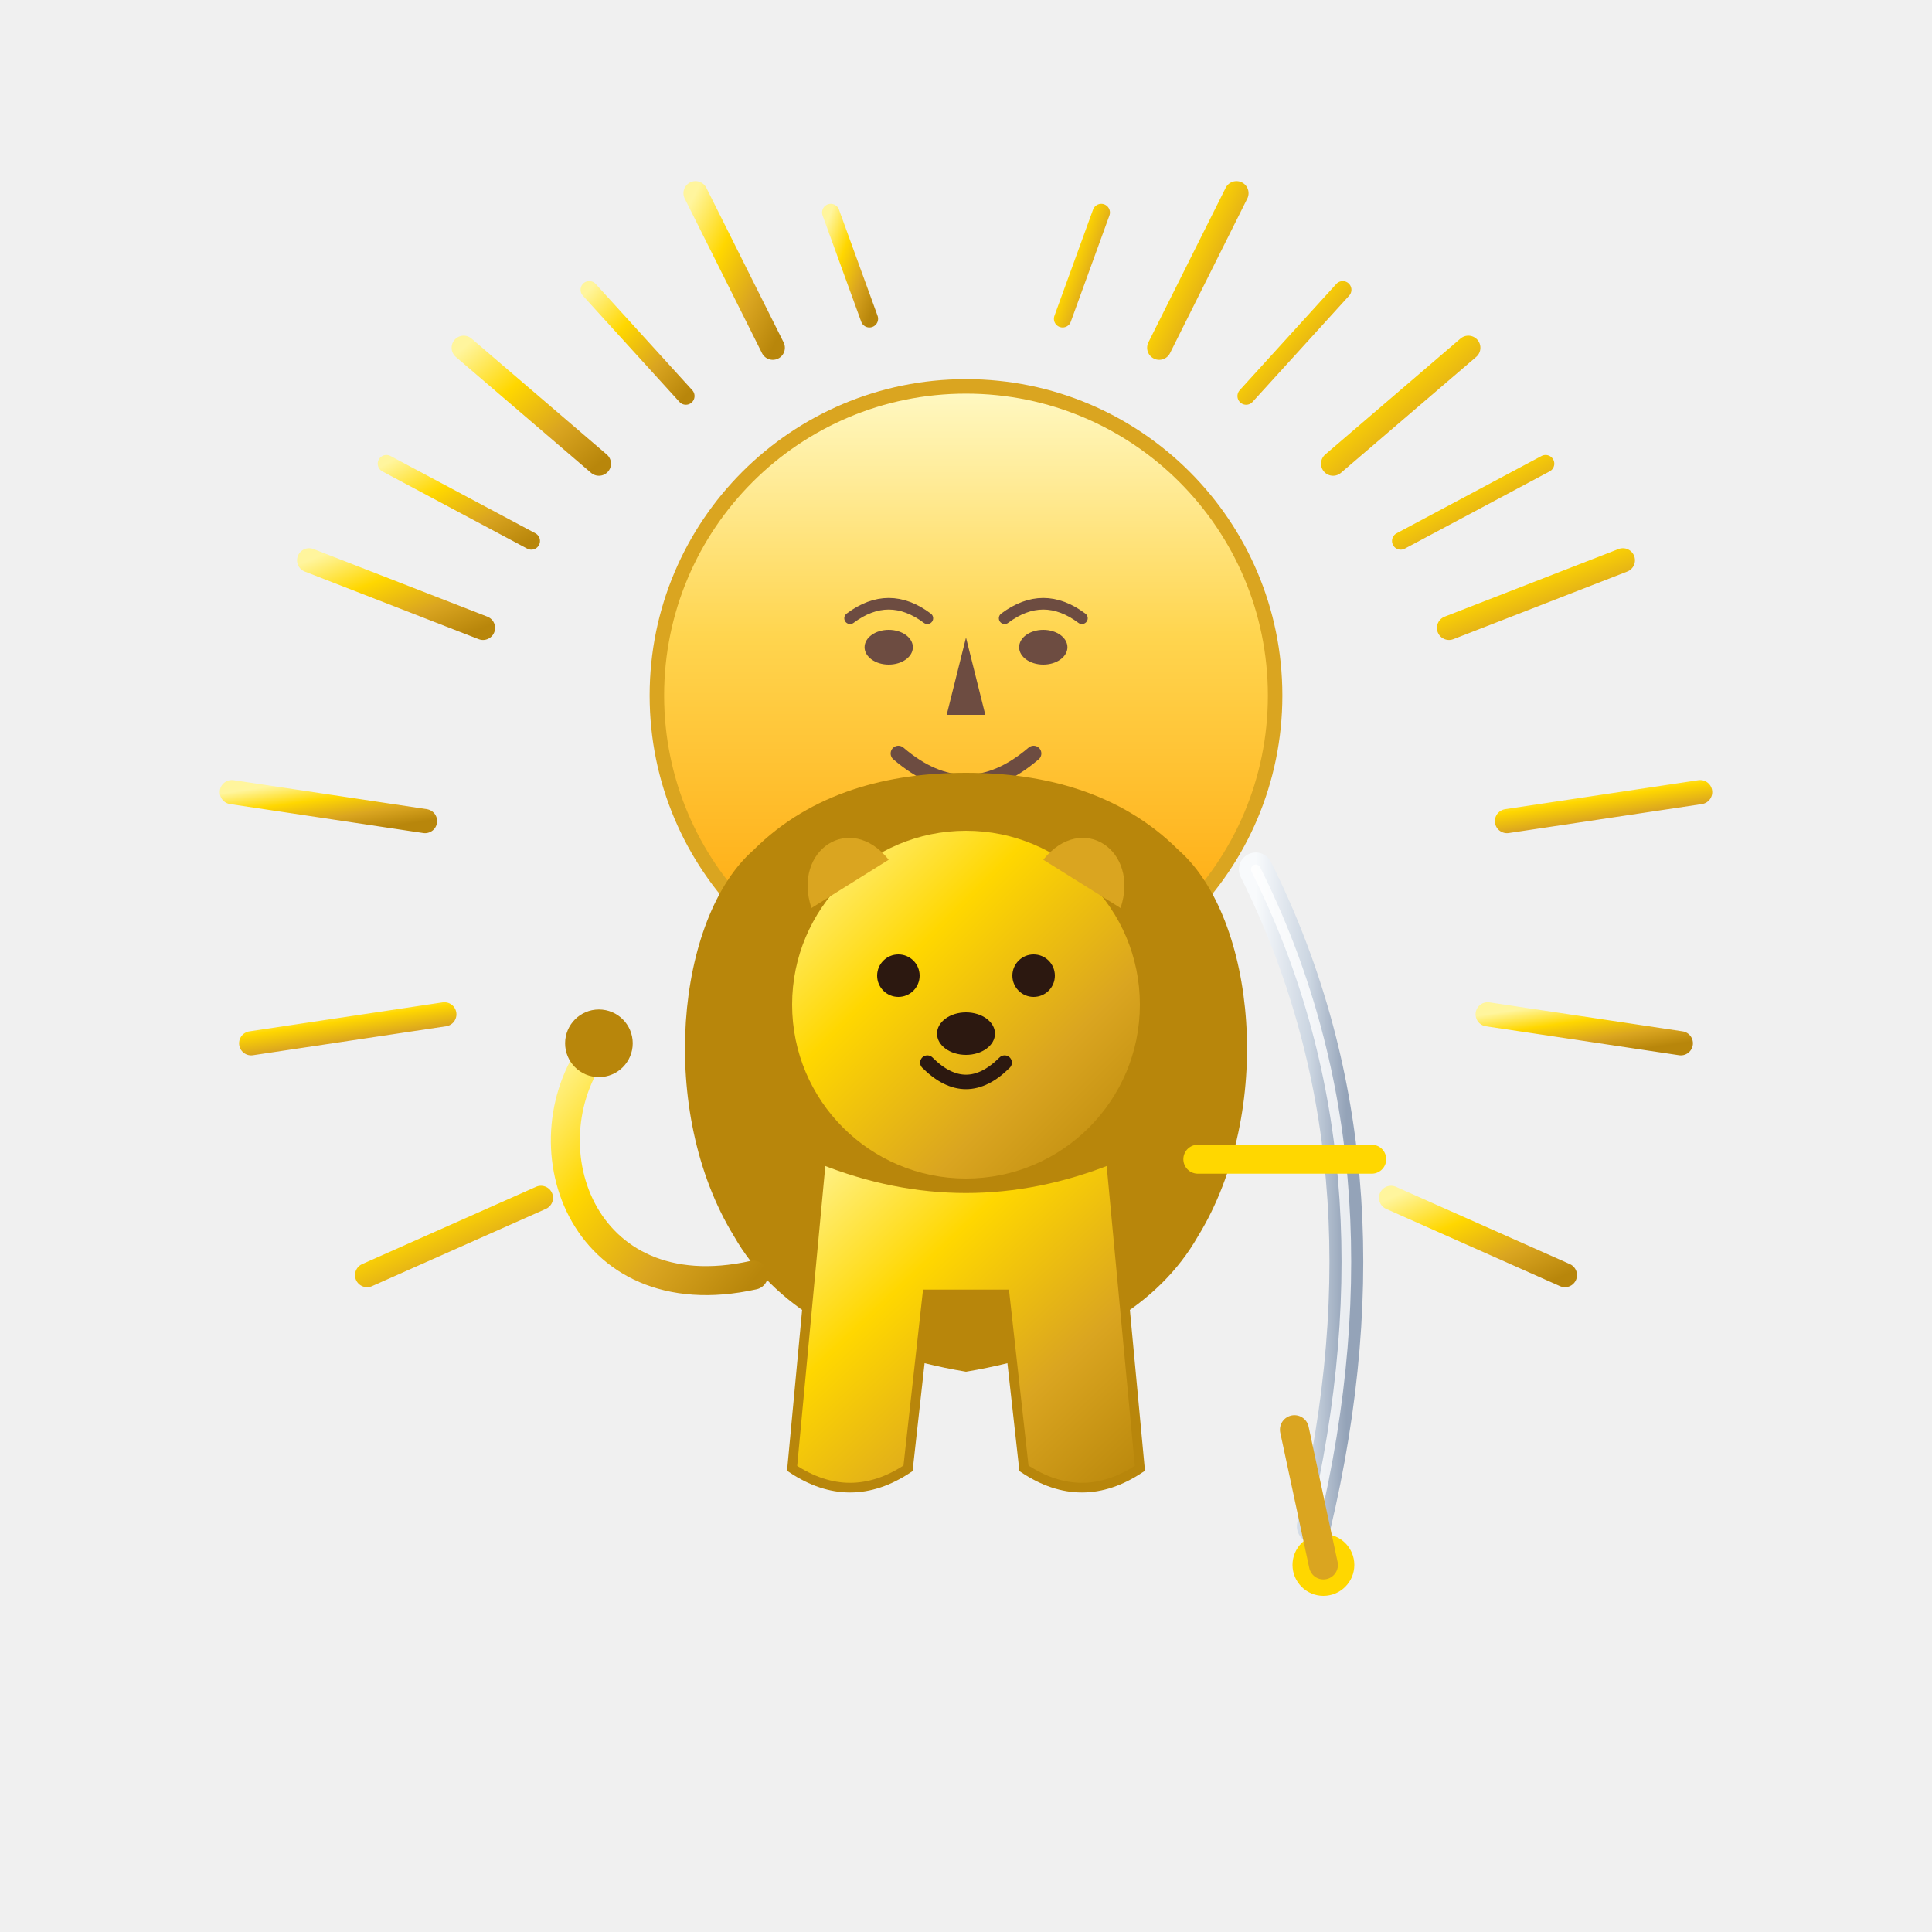
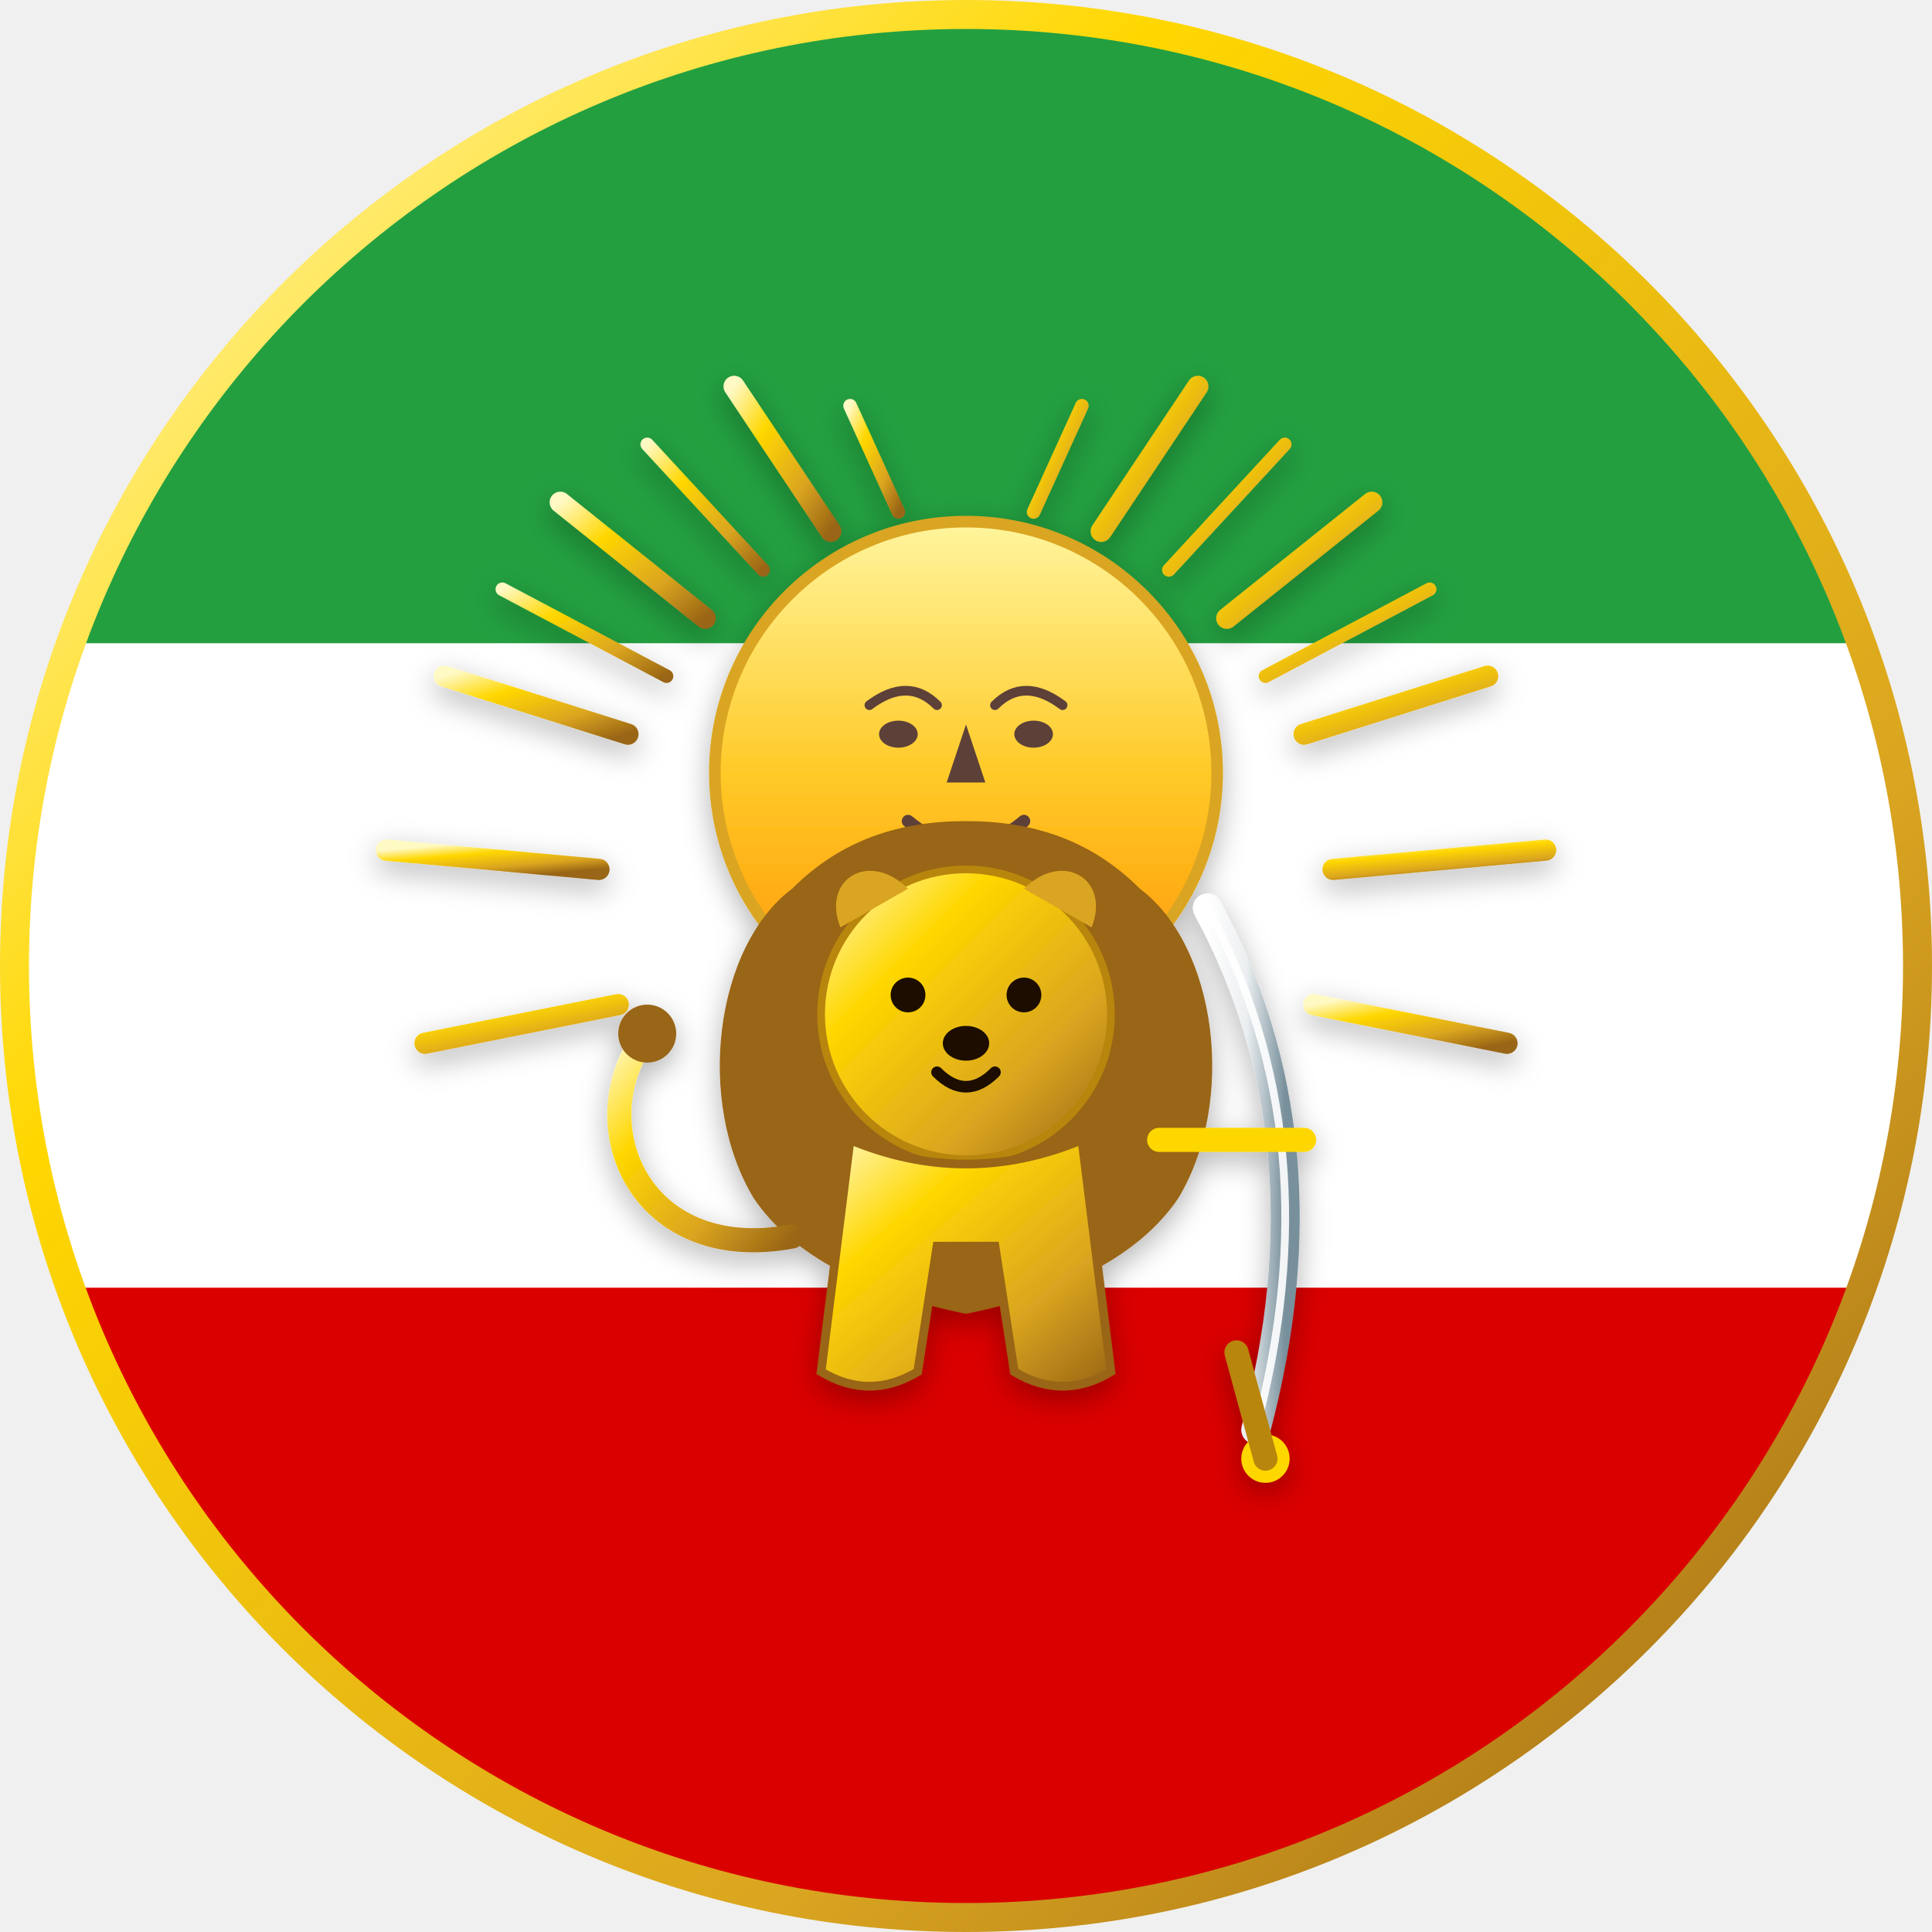
<svg xmlns="http://www.w3.org/2000/svg" viewBox="0 0 200 200" width="100%" height="100%">
  <defs>
+     <clipPath id="circleClip">
+       <circle cx="100" cy="100" r="99" />
+     </clipPath>
    <linearGradient id="goldGrad" x1="0%" y1="0%" x2="100%" y2="100%">
-       <stop offset="0%" stop-color="#FFF59D" />
-       <stop offset="35%" stop-color="#FFD700" />
+       <stop offset="0%" stop-color="#FFF9C4" />
+       <stop offset="30%" stop-color="#FFD700" />
      <stop offset="70%" stop-color="#DAA520" />
-       <stop offset="100%" stop-color="#B8860B" />
+       <stop offset="100%" stop-color="#996515" />
    </linearGradient>
    <linearGradient id="sunGrad" x1="0%" y1="0%" x2="0%" y2="100%">
-       <stop offset="0%" stop-color="#FFF9C4" />
-       <stop offset="40%" stop-color="#FFD54F" />
-       <stop offset="100%" stop-color="#FFA000" />
+       <stop offset="0%" stop-color="#FFF59D" />
+       <stop offset="50%" stop-color="#FFCA28" />
+       <stop offset="100%" stop-color="#FF8F00" />
    </linearGradient>
    <linearGradient id="bladeGrad" x1="0%" y1="0%" x2="100%" y2="0%">
-       <stop offset="0%" stop-color="#F8FAFC" />
-       <stop offset="60%" stop-color="#CBD5E1" />
-       <stop offset="100%" stop-color="#94A3B8" />
+       <stop offset="0%" stop-color="#FFFFFF" />
+       <stop offset="50%" stop-color="#ECEFF1" />
+       <stop offset="100%" stop-color="#78909C" />
    </linearGradient>
+     <filter id="subtleShadow" x="-20%" y="-20%" width="140%" height="140%">
+       <feDropShadow dx="0" dy="1" stdDeviation="1.5" flood-color="#000000" flood-opacity="0.3" />
+     </filter>
  </defs>
-   <g stroke="url(#goldGrad)" stroke-width="2.5" stroke-linecap="round">
-     <line x1="100" y1="32" x2="100" y2="14" />
-     <line x1="120" y1="36" x2="128" y2="20" />
-     <line x1="138" y1="48" x2="152" y2="36" />
-     <line x1="150" y1="65" x2="168" y2="58" />
-     <line x1="156" y1="85" x2="176" y2="82" />
-     <line x1="154" y1="105" x2="174" y2="108" />
-     <line x1="144" y1="124" x2="162" y2="132" />
-     <line x1="80" y1="36" x2="72" y2="20" />
-     <line x1="62" y1="48" x2="48" y2="36" />
-     <line x1="50" y1="65" x2="32" y2="58" />
-     <line x1="44" y1="85" x2="24" y2="82" />
-     <line x1="46" y1="105" x2="26" y2="108" />
-     <line x1="56" y1="124" x2="38" y2="132" />
-     <line x1="110" y1="33" x2="114" y2="22" stroke-width="1.8" />
-     <line x1="129" y1="41" x2="139" y2="30" stroke-width="1.8" />
-     <line x1="145" y1="56" x2="160" y2="48" stroke-width="1.8" />
-     <line x1="90" y1="33" x2="86" y2="22" stroke-width="1.8" />
-     <line x1="71" y1="41" x2="61" y2="30" stroke-width="1.8" />
-     <line x1="55" y1="56" x2="40" y2="48" stroke-width="1.8" />
+   <g clip-path="url(#circleClip)">
+     <rect x="0" y="0" width="200" height="66.6" fill="#239F40" />
+     <rect x="0" y="66.6" width="200" height="66.8" fill="#FFFFFF" />
+     <rect x="0" y="133.3" width="200" height="66.7" fill="#DA0000" />
+     <g filter="url(#subtleShadow)">
+       <g stroke="url(#goldGrad)" stroke-width="2.2" stroke-linecap="round">
+         <line x1="100" y1="52" x2="100" y2="34" />
+         <line x1="114" y1="55" x2="124" y2="40" />
+         <line x1="127" y1="64" x2="142" y2="52" />
+         <line x1="135" y1="76" x2="154" y2="70" />
+         <line x1="138" y1="90" x2="160" y2="88" />
+         <line x1="136" y1="104" x2="156" y2="108" />
+         <line x1="86" y1="55" x2="76" y2="40" />
+         <line x1="73" y1="64" x2="58" y2="52" />
+         <line x1="65" y1="76" x2="46" y2="70" />
+         <line x1="62" y1="90" x2="40" y2="88" />
+         <line x1="64" y1="104" x2="44" y2="108" />
+         <line x1="107" y1="53" x2="112" y2="42" stroke-width="1.4" />
+         <line x1="121" y1="59" x2="133" y2="46" stroke-width="1.4" />
+         <line x1="131" y1="70" x2="148" y2="61" stroke-width="1.4" />
+         <line x1="93" y1="53" x2="88" y2="42" stroke-width="1.4" />
+         <line x1="79" y1="59" x2="67" y2="46" stroke-width="1.4" />
+         <line x1="69" y1="70" x2="52" y2="61" stroke-width="1.4" />
+       </g>
+       <circle cx="100" cy="80" r="26" fill="url(#sunGrad)" stroke="#DAA520" stroke-width="1.2" />
+       <g fill="#5D4037">
+         <path d="M90 73 Q94 70 97 73" stroke="#5D4037" stroke-width="1" fill="none" stroke-linecap="round" />
+         <path d="M103 73 Q106 70 110 73" stroke="#5D4037" stroke-width="1" fill="none" stroke-linecap="round" />
+         <ellipse cx="93" cy="76" rx="2" ry="1.4" />
+         <ellipse cx="107" cy="76" rx="2" ry="1.4" />
+         <path d="M100 75 L98 81 L102 81 Z" />
+         <path d="M94 85 Q100 90 106 85" stroke="#5D4037" stroke-width="1.3" fill="none" stroke-linecap="round" />
+       </g>
+       <path d="M82 92 C74 98 72 114 78 124 C82 130 90 134 100 136 C110 134 118 130 122 124 C128 114 126 98 118 92 C113 87 107 85 100 85 C93 85 87 87 82 92 Z" fill="#996515" />
+       <circle cx="100" cy="105" r="15" fill="url(#goldGrad)" stroke="#B8860B" stroke-width="0.8" />
+       <path d="M87 96 C85 91 90 88 94 92 Z" fill="#DAA520" />
+       <path d="M113 96 C115 91 110 88 106 92 Z" fill="#DAA520" />
+       <circle cx="94" cy="103" r="1.8" fill="#1A0F00" />
+       <circle cx="106" cy="103" r="1.8" fill="#1A0F00" />
+       <ellipse cx="100" cy="108" rx="2.4" ry="1.8" fill="#1A0F00" />
+       <path d="M97 111 Q100 114 103 111" stroke="#1A0F00" stroke-width="1.2" fill="none" stroke-linecap="round" />
+       <path d="M88 118 Q100 123 112 118 L115 142 Q110 145 105 142 L103 129 L97 129 L95 142 Q90 145 85 142 Z" fill="url(#goldGrad)" stroke="#996515" stroke-width="0.9" />
+       <path d="M125 94 Q138 118 130 148" stroke="url(#bladeGrad)" stroke-width="3" fill="none" stroke-linecap="round" />
+       <path d="M125 94 Q138 118 130 148" stroke="#FFFFFF" stroke-width="0.8" fill="none" stroke-linecap="round" opacity="0.9" />
+       <line x1="120" y1="118" x2="135" y2="118" stroke="#FFD700" stroke-width="2.5" stroke-linecap="round" />
+       <circle cx="131" cy="151" r="2.5" fill="#FFD700" />
+       <line x1="128" y1="140" x2="131" y2="151" stroke="#B8860B" stroke-width="2.5" stroke-linecap="round" />
+       <path d="M82 128 C66 131 60 116 67 107" stroke="url(#goldGrad)" stroke-width="2.5" fill="none" stroke-linecap="round" />
+       <circle cx="67" cy="107" r="3" fill="#996515" />
+     </g>
  </g>
-   <circle cx="100" cy="72" r="32" fill="url(#sunGrad)" stroke="#DAA520" stroke-width="1.5" />
-   <g fill="#6D4C41">
-     <path d="M88 64 Q92 61 96 64" stroke="#6D4C41" stroke-width="1.2" fill="none" stroke-linecap="round" />
-     <path d="M104 64 Q108 61 112 64" stroke="#6D4C41" stroke-width="1.2" fill="none" stroke-linecap="round" />
-     <ellipse cx="92" cy="67" rx="2.5" ry="1.8" />
-     <ellipse cx="108" cy="67" rx="2.5" ry="1.8" />
-     <path d="M100 66 L98 74 L102 74 Z" />
-     <path d="M93 78 Q100 84 107 78" stroke="#6D4C41" stroke-width="1.6" fill="none" stroke-linecap="round" />
-   </g>
-   <path d="M78 88 C70 95 68 115 76 128 C80 135 88 140 100 142 C112 140 120 135 124 128 C132 115 130 95 122 88 C116 82 108 80 100 80 C92 80 84 82 78 88 Z" fill="#B8860B" />
-   <circle cx="100" cy="104" r="18" fill="url(#goldGrad)" />
-   <path d="M84 94 C82 88 88 84 92 89 Z" fill="#DAA520" />
-   <path d="M116 94 C118 88 112 84 108 89 Z" fill="#DAA520" />
-   <circle cx="93" cy="101" r="2.2" fill="#2C1810" />
-   <circle cx="107" cy="101" r="2.2" fill="#2C1810" />
-   <ellipse cx="100" cy="107" rx="3" ry="2.2" fill="#2C1810" />
-   <path d="M96 110 Q100 114 104 110" stroke="#2C1810" stroke-width="1.5" fill="none" stroke-linecap="round" />
-   <path d="M85 120 Q100 126 115 120 L118 152 Q112 156 106 152 L104 134 L96 134 L94 152 Q88 156 82 152 Z" fill="url(#goldGrad)" stroke="#B8860B" stroke-width="1" />
-   <path d="M130 90 Q145 120 136 158" stroke="url(#bladeGrad)" stroke-width="3.5" fill="none" stroke-linecap="round" />
-   <path d="M130 90 Q145 120 136 158" stroke="#FFFFFF" stroke-width="1" fill="none" stroke-linecap="round" opacity="0.8" />
-   <line x1="124" y1="120" x2="142" y2="120" stroke="#FFD700" stroke-width="3" stroke-linecap="round" />
-   <circle cx="137" cy="162" r="3.2" fill="#FFD700" />
-   <line x1="134" y1="148" x2="137" y2="162" stroke="#DAA520" stroke-width="3" stroke-linecap="round" />
-   <path d="M78 132 C60 136 54 118 62 108" stroke="url(#goldGrad)" stroke-width="3" fill="none" stroke-linecap="round" />
-   <circle cx="62" cy="108" r="3.5" fill="#B8860B" />
+   <circle cx="100" cy="100" r="98.5" fill="none" stroke="url(#goldGrad)" stroke-width="3" />
</svg>
